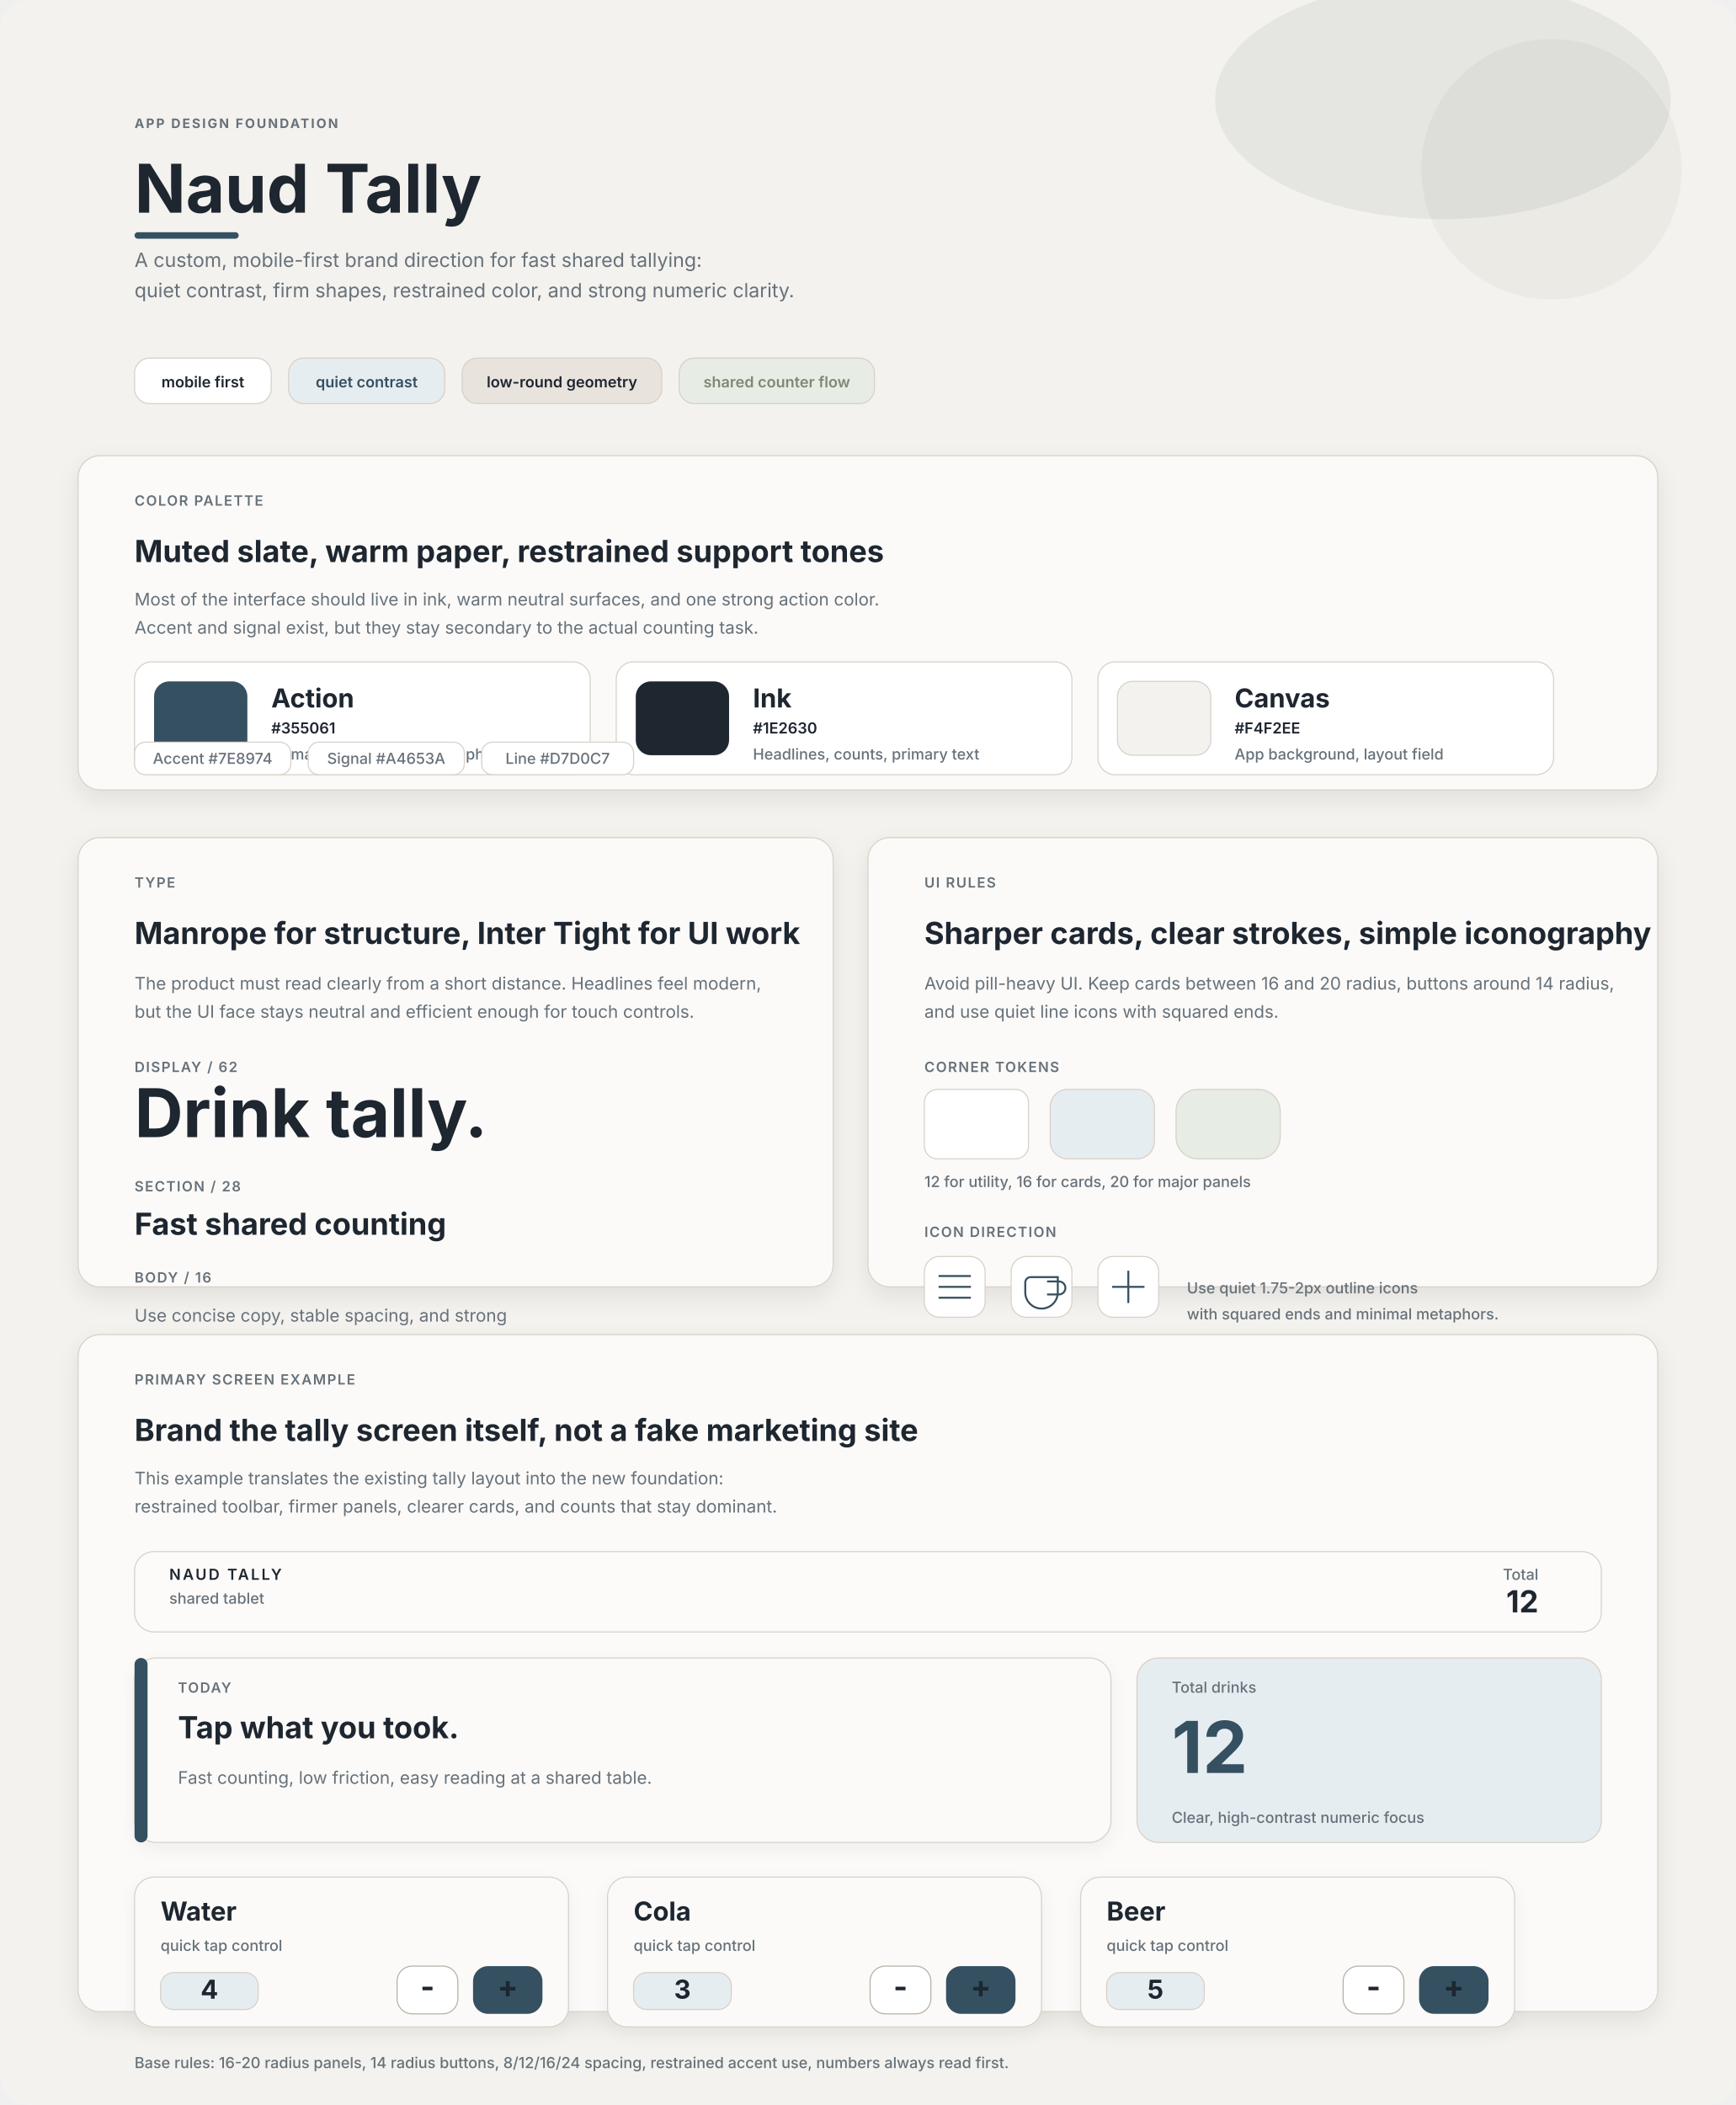
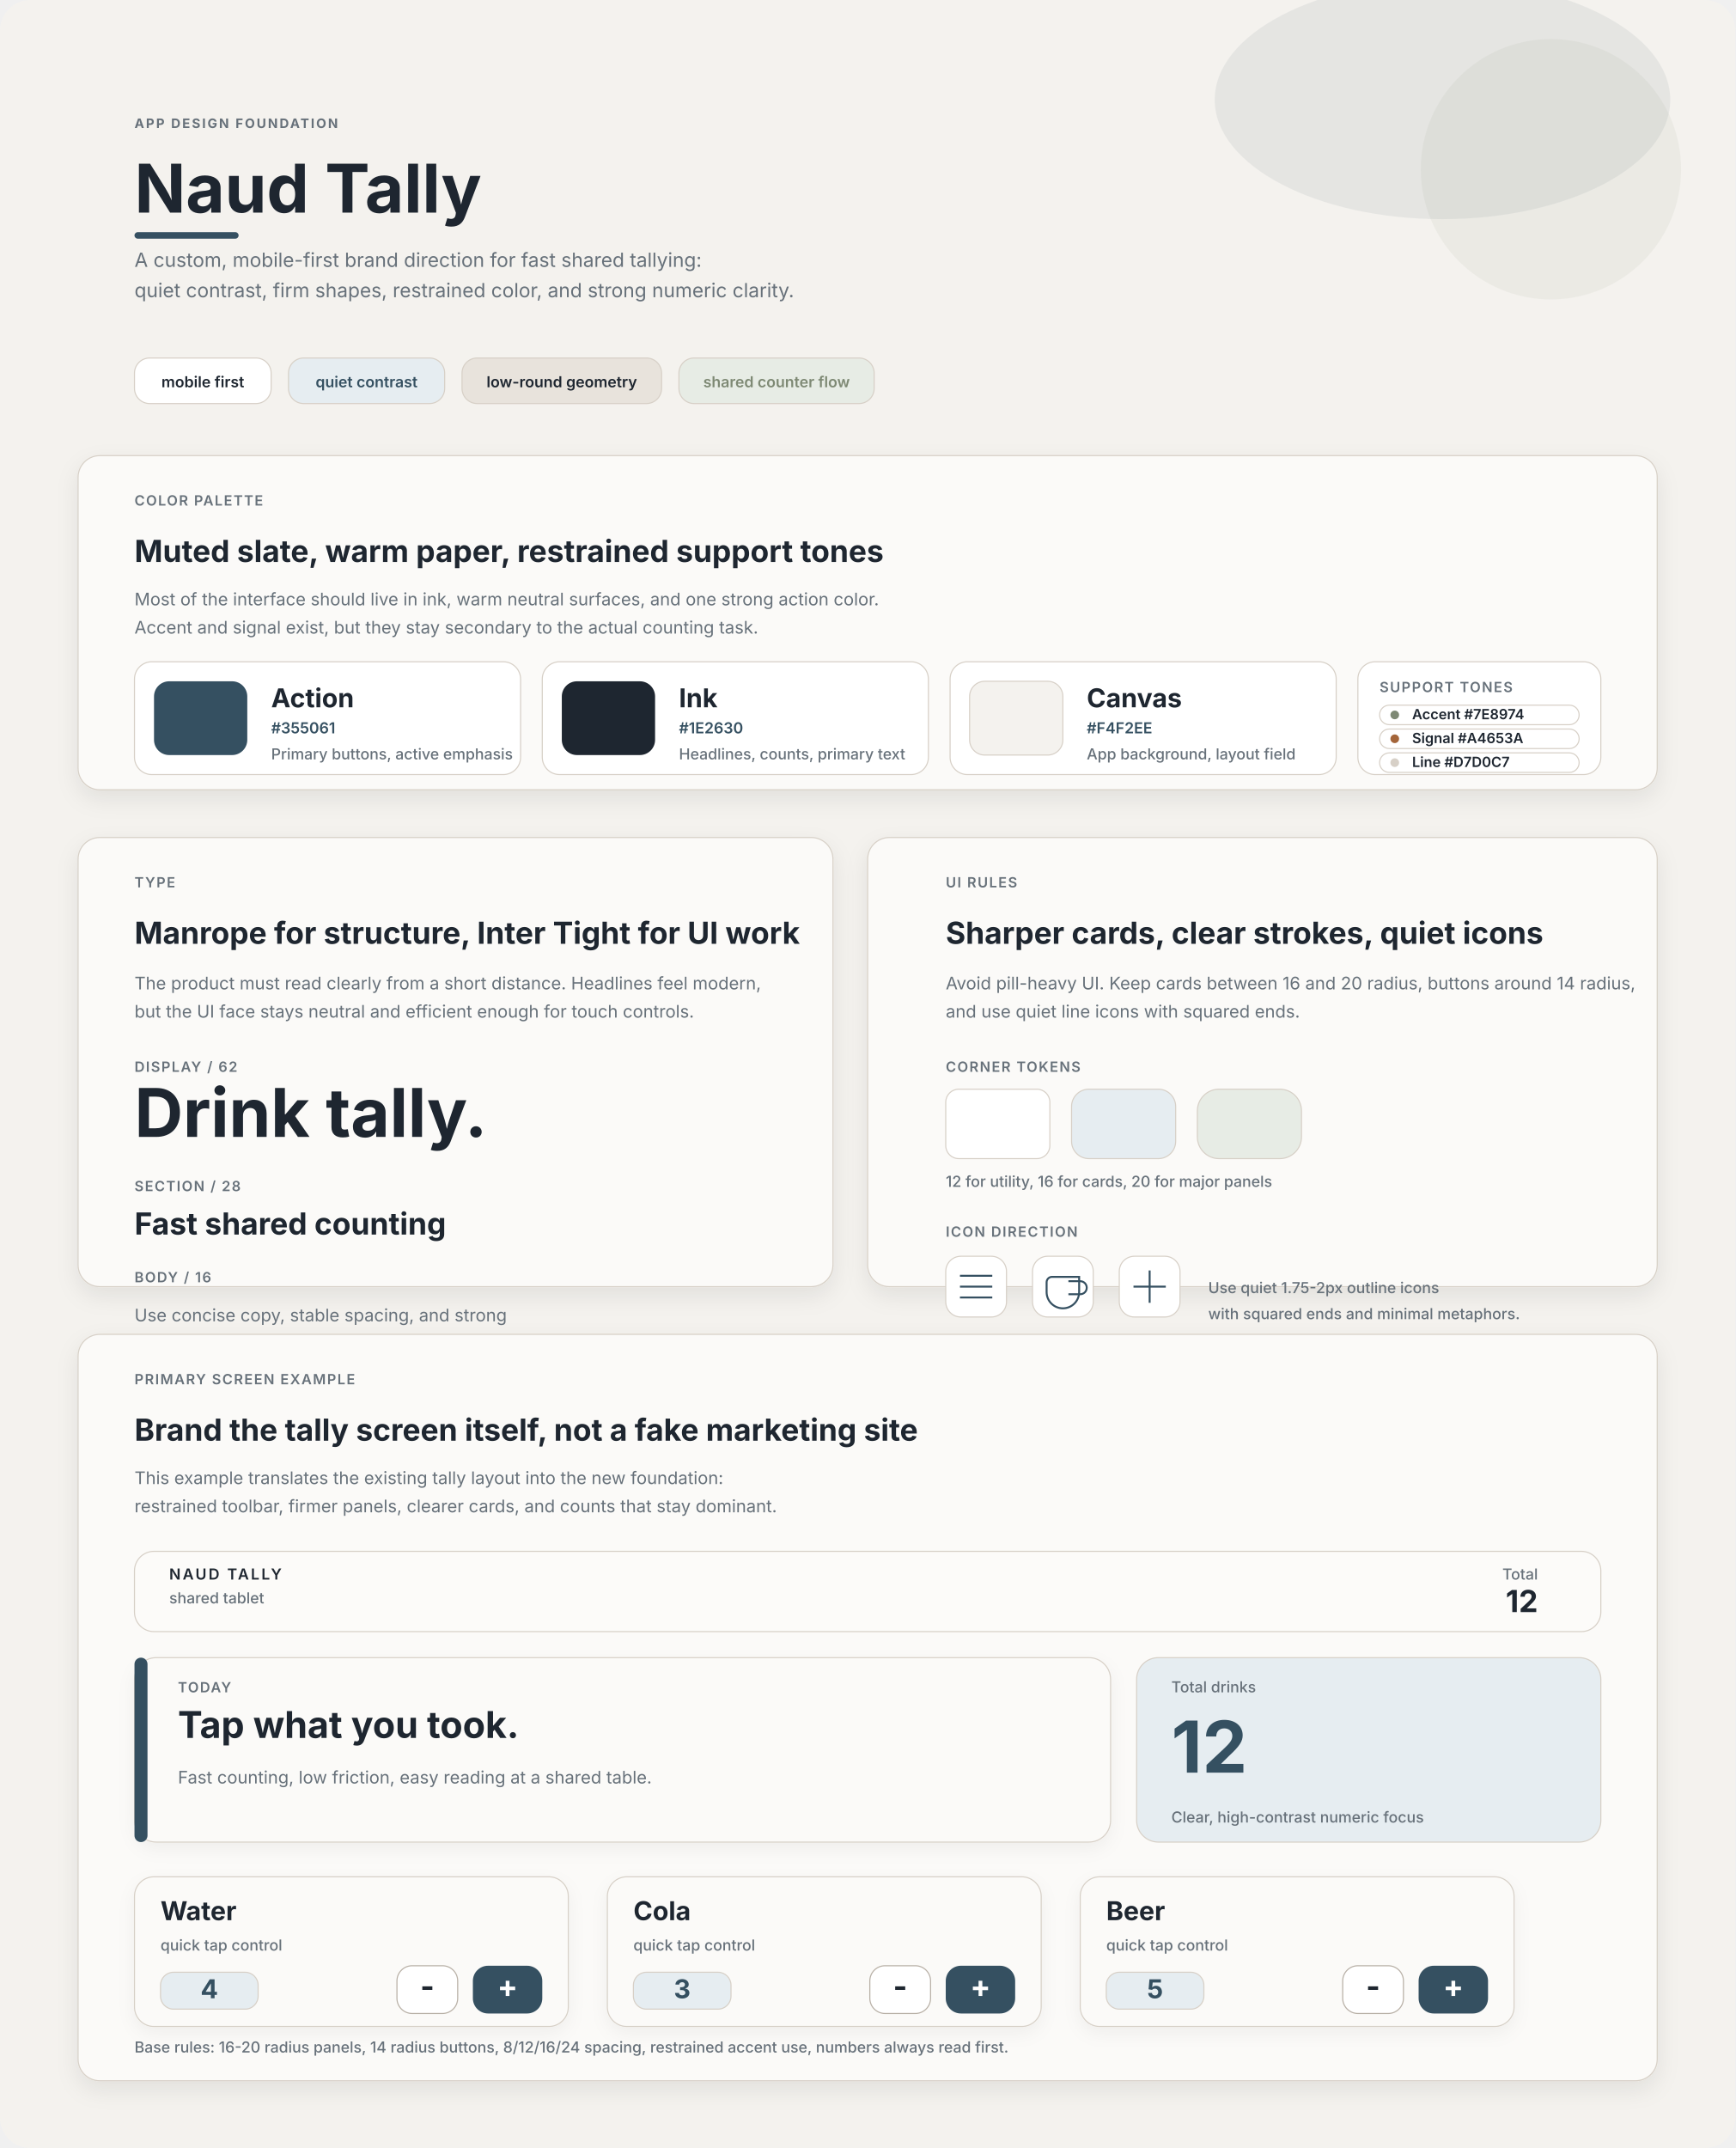
- <svg xmlns="http://www.w3.org/2000/svg" width="1600" height="1940" viewBox="0 0 1600 1940" fill="none" role="img" aria-labelledby="title desc">
+ <svg xmlns="http://www.w3.org/2000/svg" width="1600" height="1980" viewBox="0 0 1600 1980" fill="none" role="img" aria-labelledby="title desc">
  <defs>
    <style>
      .display { font: 700 62px/1 "Manrope", "Inter", sans-serif; fill: #1E2630; }
      .headline { font: 700 28px/1.18 "Manrope", "Inter", sans-serif; fill: #1E2630; }
      .title { font: 700 24px/1.1 "Manrope", "Inter", sans-serif; fill: #1E2630; }
+       .title-action { font: 700 24px/1.1 "Manrope", "Inter", sans-serif; fill: #355061; }
      .number { font: 700 66px/0.95 "Manrope", "Inter", sans-serif; fill: #355061; }
      .body-lg { font: 400 18px/1.45 "Inter Tight", "Inter", sans-serif; fill: #67717A; }
      .body { font: 400 16px/1.45 "Inter Tight", "Inter", sans-serif; fill: #67717A; }
      .label { font: 600 14px/1.2 "Inter Tight", "Inter", sans-serif; fill: #1E2630; }
+       .label-action { font: 600 14px/1.2 "Inter Tight", "Inter", sans-serif; fill: #355061; }
      .label-soft { font: 500 14px/1.3 "Inter Tight", "Inter", sans-serif; fill: #67717A; }
      .small { font: 600 13px/1.2 "Inter Tight", "Inter", sans-serif; fill: #67717A; letter-spacing: 1.1px; }
      .kicker { font: 700 12px/1.2 "Inter Tight", "Inter", sans-serif; fill: #67717A; letter-spacing: 1.6px; }
      .chip { font: 600 14px/1.2 "Inter Tight", "Inter", sans-serif; }
+       .chip-sm { font: 600 13px/1.2 "Inter Tight", "Inter", sans-serif; }
+       .headline-lg { font: 700 34px/1.15 "Manrope", "Inter", sans-serif; fill: #1E2630; }
+       .headline-inverse { font: 700 28px/1.18 "Manrope", "Inter", sans-serif; fill: #FFFFFF; }
      .card { fill: #FBFAF8; stroke: #D7D0C7; stroke-width: 1; filter: url(#cardShadow); }
      .tile { fill: #FFFFFF; stroke: #D7D0C7; stroke-width: 1; }
      .stroke { stroke: #355061; stroke-width: 1.8; stroke-linecap: square; fill: none; }
    </style>
    <filter id="cardShadow" x="-10%" y="-10%" width="130%" height="140%">
      <feDropShadow dx="0" dy="8" stdDeviation="10" flood-color="#0A141E" flood-opacity="0.08" />
    </filter>
    <filter id="softShadow" x="-10%" y="-10%" width="130%" height="140%">
      <feDropShadow dx="0" dy="6" stdDeviation="8" flood-color="#0A141E" flood-opacity="0.05" />
    </filter>
  </defs>
-   <rect width="1600" height="1940" rx="28" fill="#F4F2EE" />
+   <rect width="1600" height="1980" rx="28" fill="#F4F2EE" />
  <ellipse cx="1330" cy="92" rx="210" ry="110" fill="#355061" fill-opacity="0.08" />
  <ellipse cx="1430" cy="156" rx="120" ry="120" fill="#7E8974" fill-opacity="0.08" />
  <rect x="124" y="214" width="96" height="6" rx="3" fill="#355061" />
  <text class="kicker" x="124" y="118">APP DESIGN FOUNDATION</text>
  <text class="display" x="124" y="196">Naud Tally</text>
  <text class="body-lg" x="124" y="246">A custom, mobile-first brand direction for fast shared tallying:</text>
  <text class="body-lg" x="124" y="274">quiet contrast, firm shapes, restrained color, and strong numeric clarity.</text>
  <g transform="translate(124 330)">
    <rect width="126" height="42" rx="14" fill="#FFFFFF" stroke="#D7D0C7" />
    <text class="chip" x="63" y="27" text-anchor="middle" fill="#1E2630">mobile first</text>
  </g>
  <g transform="translate(266 330)">
    <rect width="144" height="42" rx="14" fill="#E6EDF1" stroke="#D7D0C7" />
    <text class="chip" x="72" y="27" text-anchor="middle" fill="#355061">quiet contrast</text>
  </g>
  <g transform="translate(426 330)">
    <rect width="184" height="42" rx="14" fill="#E8E3DC" stroke="#D7D0C7" />
    <text class="chip" x="92" y="27" text-anchor="middle" fill="#1E2630">low-round geometry</text>
  </g>
  <g transform="translate(626 330)">
    <rect width="180" height="42" rx="14" fill="#E7ECE5" stroke="#D7D0C7" />
    <text class="chip" x="90" y="27" text-anchor="middle" fill="#7E8974">shared counter flow</text>
  </g>
  <rect class="card" x="72" y="420" width="1456" height="308" rx="20" />
  <text class="small" x="124" y="466">COLOR PALETTE</text>
  <text class="headline" x="124" y="518">Muted slate, warm paper, restrained support tones</text>
  <text class="body" x="124" y="558">Most of the interface should live in ink, warm neutral surfaces, and one strong action color.</text>
  <text class="body" x="124" y="584">Accent and signal exist, but they stay secondary to the actual counting task.</text>
  <g transform="translate(124 610)">
-     <rect class="tile" width="420" height="104" rx="16" />
+     <rect class="tile" width="356" height="104" rx="16" />
    <rect x="18" y="18" width="86" height="68" rx="14" fill="#355061" />
    <text class="title" x="126" y="42">Action</text>
-     <text class="label" x="126" y="66" fill="#355061">#355061</text>
+     <text class="label-action" x="126" y="66">#355061</text>
    <text class="label-soft" x="126" y="90">Primary buttons, active emphasis</text>
  </g>
-   <g transform="translate(568 610)">
-     <rect class="tile" width="420" height="104" rx="16" />
+   <g transform="translate(500 610)">
+     <rect class="tile" width="356" height="104" rx="16" />
    <rect x="18" y="18" width="86" height="68" rx="14" fill="#1E2630" />
    <text class="title" x="126" y="42">Ink</text>
-     <text class="label" x="126" y="66" fill="#355061">#1E2630</text>
+     <text class="label-action" x="126" y="66">#1E2630</text>
    <text class="label-soft" x="126" y="90">Headlines, counts, primary text</text>
  </g>
-   <g transform="translate(1012 610)">
-     <rect class="tile" width="420" height="104" rx="16" />
+   <g transform="translate(876 610)">
+     <rect class="tile" width="356" height="104" rx="16" />
    <rect x="18" y="18" width="86" height="68" rx="14" fill="#F4F2EE" stroke="#D7D0C7" />
    <text class="title" x="126" y="42">Canvas</text>
-     <text class="label" x="126" y="66" fill="#355061">#F4F2EE</text>
+     <text class="label-action" x="126" y="66">#F4F2EE</text>
    <text class="label-soft" x="126" y="90">App background, layout field</text>
  </g>
-   <g transform="translate(124 684)">
-     <rect width="144" height="30" rx="10" fill="#FFFFFF" stroke="#D7D0C7" />
-     <text class="label-soft" x="72" y="20" text-anchor="middle">Accent  #7E8974</text>
-   </g>
-   <g transform="translate(284 684)">
-     <rect width="144" height="30" rx="10" fill="#FFFFFF" stroke="#D7D0C7" />
-     <text class="label-soft" x="72" y="20" text-anchor="middle">Signal  #A4653A</text>
-   </g>
-   <g transform="translate(444 684)">
-     <rect width="140" height="30" rx="10" fill="#FFFFFF" stroke="#D7D0C7" />
-     <text class="label-soft" x="70" y="20" text-anchor="middle">Line  #D7D0C7</text>
+   <g transform="translate(1252 610)">
+     <rect class="tile" width="224" height="104" rx="16" />
+     <text class="small" x="20" y="28">SUPPORT TONES</text>
+     <g transform="translate(20 40)">
+       <rect width="184" height="18" rx="9" fill="#FFFFFF" stroke="#D7D0C7" />
+       <rect x="10" y="5" width="8" height="8" rx="4" fill="#7E8974" />
+       <text class="chip-sm" x="30" y="13" fill="#1E2630">Accent  #7E8974</text>
+     </g>
+     <g transform="translate(20 62)">
+       <rect width="184" height="18" rx="9" fill="#FFFFFF" stroke="#D7D0C7" />
+       <rect x="10" y="5" width="8" height="8" rx="4" fill="#A4653A" />
+       <text class="chip-sm" x="30" y="13" fill="#1E2630">Signal  #A4653A</text>
+     </g>
+     <g transform="translate(20 84)">
+       <rect width="184" height="18" rx="9" fill="#FFFFFF" stroke="#D7D0C7" />
+       <rect x="10" y="5" width="8" height="8" rx="4" fill="#D7D0C7" />
+       <text class="chip-sm" x="30" y="13" fill="#1E2630">Line  #D7D0C7</text>
+     </g>
  </g>
  <rect class="card" x="72" y="772" width="696" height="414" rx="20" />
  <text class="small" x="124" y="818">TYPE</text>
  <text class="headline" x="124" y="870">Manrope for structure, Inter Tight for UI work</text>
  <text class="body" x="124" y="912">The product must read clearly from a short distance. Headlines feel modern,</text>
  <text class="body" x="124" y="938">but the UI face stays neutral and efficient enough for touch controls.</text>
  <text class="small" x="124" y="988">DISPLAY / 62</text>
  <text class="display" x="124" y="1048">Drink tally.</text>
  <text class="small" x="124" y="1098">SECTION / 28</text>
  <text class="headline" x="124" y="1138">Fast shared counting</text>
  <text class="small" x="124" y="1182">BODY / 16</text>
  <text class="body" x="124" y="1218">Use concise copy, stable spacing, and strong</text>
  <text class="body" x="124" y="1244">count visibility across all future screens.</text>
  <rect class="card" x="800" y="772" width="728" height="414" rx="20" />
-   <text class="small" x="852" y="818">UI RULES</text>
-   <text class="headline" x="852" y="870">Sharper cards, clear strokes, simple iconography</text>
-   <text class="body" x="852" y="912">Avoid pill-heavy UI. Keep cards between 16 and 20 radius, buttons around 14 radius,</text>
-   <text class="body" x="852" y="938">and use quiet line icons with squared ends.</text>
-   <text class="small" x="852" y="988">CORNER TOKENS</text>
-   <rect x="852" y="1004" width="96" height="64" rx="12" fill="#FFFFFF" stroke="#D7D0C7" />
-   <rect x="968" y="1004" width="96" height="64" rx="16" fill="#E6EDF1" stroke="#D7D0C7" />
-   <rect x="1084" y="1004" width="96" height="64" rx="20" fill="#E7ECE5" stroke="#D7D0C7" />
-   <text class="label-soft" x="852" y="1094">12 for utility, 16 for cards, 20 for major panels</text>
-   <text class="small" x="852" y="1140">ICON DIRECTION</text>
-   <g transform="translate(852 1158)">
+   <text class="small" x="872" y="818">UI RULES</text>
+   <text class="headline" x="872" y="870">Sharper cards, clear strokes, quiet icons</text>
+   <text class="body" x="872" y="912">Avoid pill-heavy UI. Keep cards between 16 and 20 radius, buttons around 14 radius,</text>
+   <text class="body" x="872" y="938">and use quiet line icons with squared ends.</text>
+   <text class="small" x="872" y="988">CORNER TOKENS</text>
+   <rect x="872" y="1004" width="96" height="64" rx="12" fill="#FFFFFF" stroke="#D7D0C7" />
+   <rect x="988" y="1004" width="96" height="64" rx="16" fill="#E6EDF1" stroke="#D7D0C7" />
+   <rect x="1104" y="1004" width="96" height="64" rx="20" fill="#E7ECE5" stroke="#D7D0C7" />
+   <text class="label-soft" x="872" y="1094">12 for utility, 16 for cards, 20 for major panels</text>
+   <text class="small" x="872" y="1140">ICON DIRECTION</text>
+   <g transform="translate(872 1158)">
    <rect class="tile" width="56" height="56" rx="14" />
    <path class="stroke" d="M14 18H42" />
    <path class="stroke" d="M14 28H42" />
    <path class="stroke" d="M14 38H42" />
  </g>
-   <g transform="translate(932 1158)">
+   <g transform="translate(952 1158)">
    <rect class="tile" width="56" height="56" rx="14" />
    <path class="stroke" d="M18 16H30V30C30 38.284 23.284 45 15 45C6.716 45 0 38.284 0 30V21C0 18.239 2.239 16 5 16H18Z" transform="translate(13 3)" />
    <path class="stroke" d="M0 0H10C13.314 0 16 2.686 16 6C16 9.314 13.314 12 10 12H0" transform="translate(34 23)" />
  </g>
-   <g transform="translate(1012 1158)">
+   <g transform="translate(1032 1158)">
    <rect class="tile" width="56" height="56" rx="14" />
    <path class="stroke" d="M28 14V42" />
    <path class="stroke" d="M14 28H42" />
  </g>
-   <text class="label-soft" x="1094" y="1192">Use quiet 1.75-2px outline icons</text>
-   <text class="label-soft" x="1094" y="1216">with squared ends and minimal metaphors.</text>
-   <rect class="card" x="72" y="1230" width="1456" height="624" rx="20" />
+   <text class="label-soft" x="1114" y="1192">Use quiet 1.75-2px outline icons</text>
+   <text class="label-soft" x="1114" y="1216">with squared ends and minimal metaphors.</text>
+   <rect class="card" x="72" y="1230" width="1456" height="688" rx="20" />
  <text class="small" x="124" y="1276">PRIMARY SCREEN EXAMPLE</text>
  <text class="headline" x="124" y="1328">Brand the tally screen itself, not a fake marketing site</text>
  <text class="body" x="124" y="1368">This example translates the existing tally layout into the new foundation:</text>
  <text class="body" x="124" y="1394">restrained toolbar, firmer panels, clearer cards, and counts that stay dominant.</text>
  <rect x="124" y="1430" width="1352" height="74" rx="18" fill="#FCFBF9" stroke="#D7D0C7" />
  <text class="label" x="156" y="1456" letter-spacing="1.8px">NAUD TALLY</text>
  <text class="label-soft" x="156" y="1478">shared tablet</text>
  <text class="label-soft" x="1418" y="1456" text-anchor="end">Total</text>
  <text class="headline" x="1418" y="1486" text-anchor="end">12</text>
  <g filter="url(#softShadow)">
    <rect x="124" y="1528" width="900" height="170" rx="20" fill="#FBFAF8" stroke="#D7D0C7" />
  </g>
  <rect x="124" y="1528" width="12" height="170" rx="6" fill="#355061" />
  <text class="small" x="164" y="1560">TODAY</text>
-   <text class="headline" x="164" y="1602" font-size="34">Tap what you took.</text>
+   <text class="headline-lg" x="164" y="1602">Tap what you took.</text>
  <text class="body" x="164" y="1644">Fast counting, low friction, easy reading at a shared table.</text>
  <rect x="1048" y="1528" width="428" height="170" rx="20" fill="#E6EDF1" stroke="#D7D0C7" />
  <text class="label-soft" x="1080" y="1560">Total drinks</text>
  <text class="number" x="1080" y="1634">12</text>
  <text class="label-soft" x="1080" y="1680">Clear, high-contrast numeric focus</text>
  <g transform="translate(124 1730)">
    <rect width="400" height="138" rx="18" fill="#FBFAF8" stroke="#D7D0C7" filter="url(#softShadow)" />
    <text class="title" x="24" y="40">Water</text>
    <text class="label-soft" x="24" y="68">quick tap control</text>
    <rect x="24" y="88" width="90" height="34" rx="12" fill="#E6EDF1" stroke="#D7D0C7" />
-     <text class="title" x="69" y="112" text-anchor="middle" fill="#355061">4</text>
+     <text class="title-action" x="69" y="112" text-anchor="middle">4</text>
    <rect x="242" y="82" width="56" height="44" rx="14" fill="#FFFFFF" stroke="#B8B0A6" />
    <text class="headline" x="270" y="111" text-anchor="middle">-</text>
    <rect x="312" y="82" width="64" height="44" rx="14" fill="#355061" />
-     <text class="headline" x="344" y="111" text-anchor="middle" fill="#FFFFFF">+</text>
+     <text class="headline-inverse" x="344" y="111" text-anchor="middle">+</text>
  </g>
  <g transform="translate(560 1730)">
    <rect width="400" height="138" rx="18" fill="#FBFAF8" stroke="#D7D0C7" filter="url(#softShadow)" />
    <text class="title" x="24" y="40">Cola</text>
    <text class="label-soft" x="24" y="68">quick tap control</text>
    <rect x="24" y="88" width="90" height="34" rx="12" fill="#E6EDF1" stroke="#D7D0C7" />
-     <text class="title" x="69" y="112" text-anchor="middle" fill="#355061">3</text>
+     <text class="title-action" x="69" y="112" text-anchor="middle">3</text>
    <rect x="242" y="82" width="56" height="44" rx="14" fill="#FFFFFF" stroke="#B8B0A6" />
    <text class="headline" x="270" y="111" text-anchor="middle">-</text>
    <rect x="312" y="82" width="64" height="44" rx="14" fill="#355061" />
-     <text class="headline" x="344" y="111" text-anchor="middle" fill="#FFFFFF">+</text>
+     <text class="headline-inverse" x="344" y="111" text-anchor="middle">+</text>
  </g>
  <g transform="translate(996 1730)">
    <rect width="400" height="138" rx="18" fill="#FBFAF8" stroke="#D7D0C7" filter="url(#softShadow)" />
    <text class="title" x="24" y="40">Beer</text>
    <text class="label-soft" x="24" y="68">quick tap control</text>
    <rect x="24" y="88" width="90" height="34" rx="12" fill="#E6EDF1" stroke="#D7D0C7" />
-     <text class="title" x="69" y="112" text-anchor="middle" fill="#355061">5</text>
+     <text class="title-action" x="69" y="112" text-anchor="middle">5</text>
    <rect x="242" y="82" width="56" height="44" rx="14" fill="#FFFFFF" stroke="#B8B0A6" />
    <text class="headline" x="270" y="111" text-anchor="middle">-</text>
    <rect x="312" y="82" width="64" height="44" rx="14" fill="#355061" />
-     <text class="headline" x="344" y="111" text-anchor="middle" fill="#FFFFFF">+</text>
+     <text class="headline-inverse" x="344" y="111" text-anchor="middle">+</text>
  </g>
-   <text class="label-soft" x="124" y="1906">Base rules: 16-20 radius panels, 14 radius buttons, 8/12/16/24 spacing, restrained accent use, numbers always read first.</text>
+   <text class="label-soft" x="124" y="1892">Base rules: 16-20 radius panels, 14 radius buttons, 8/12/16/24 spacing, restrained accent use, numbers always read first.</text>
</svg>
